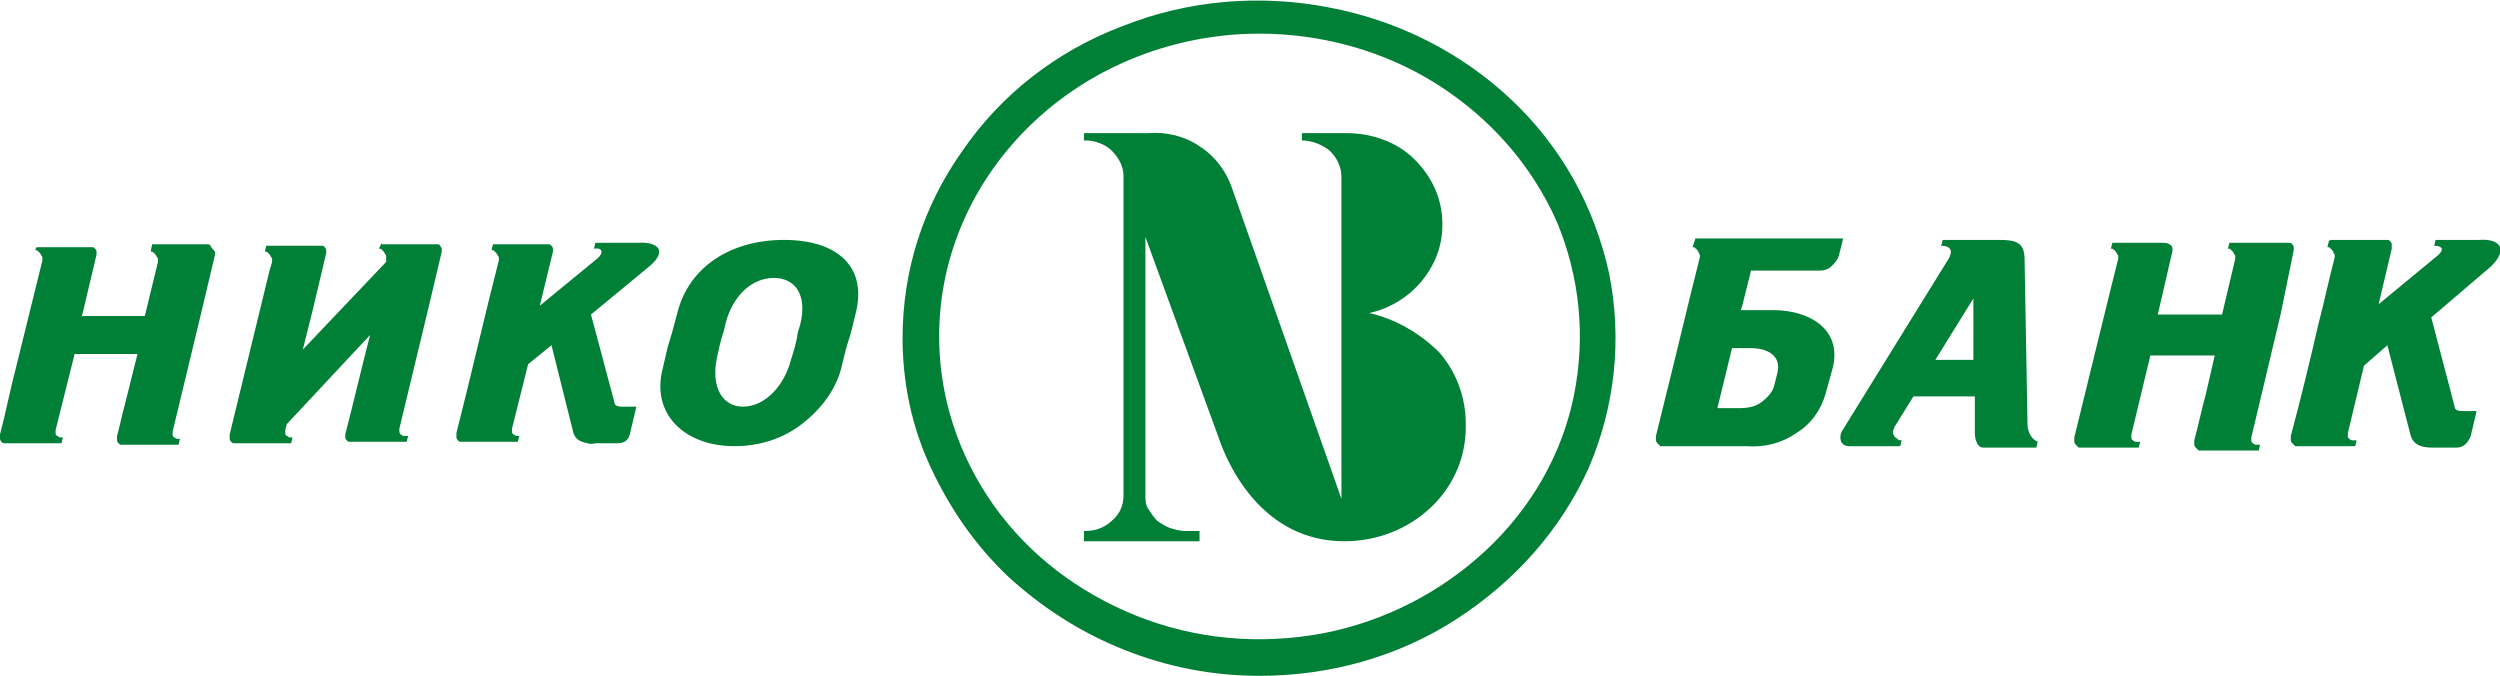
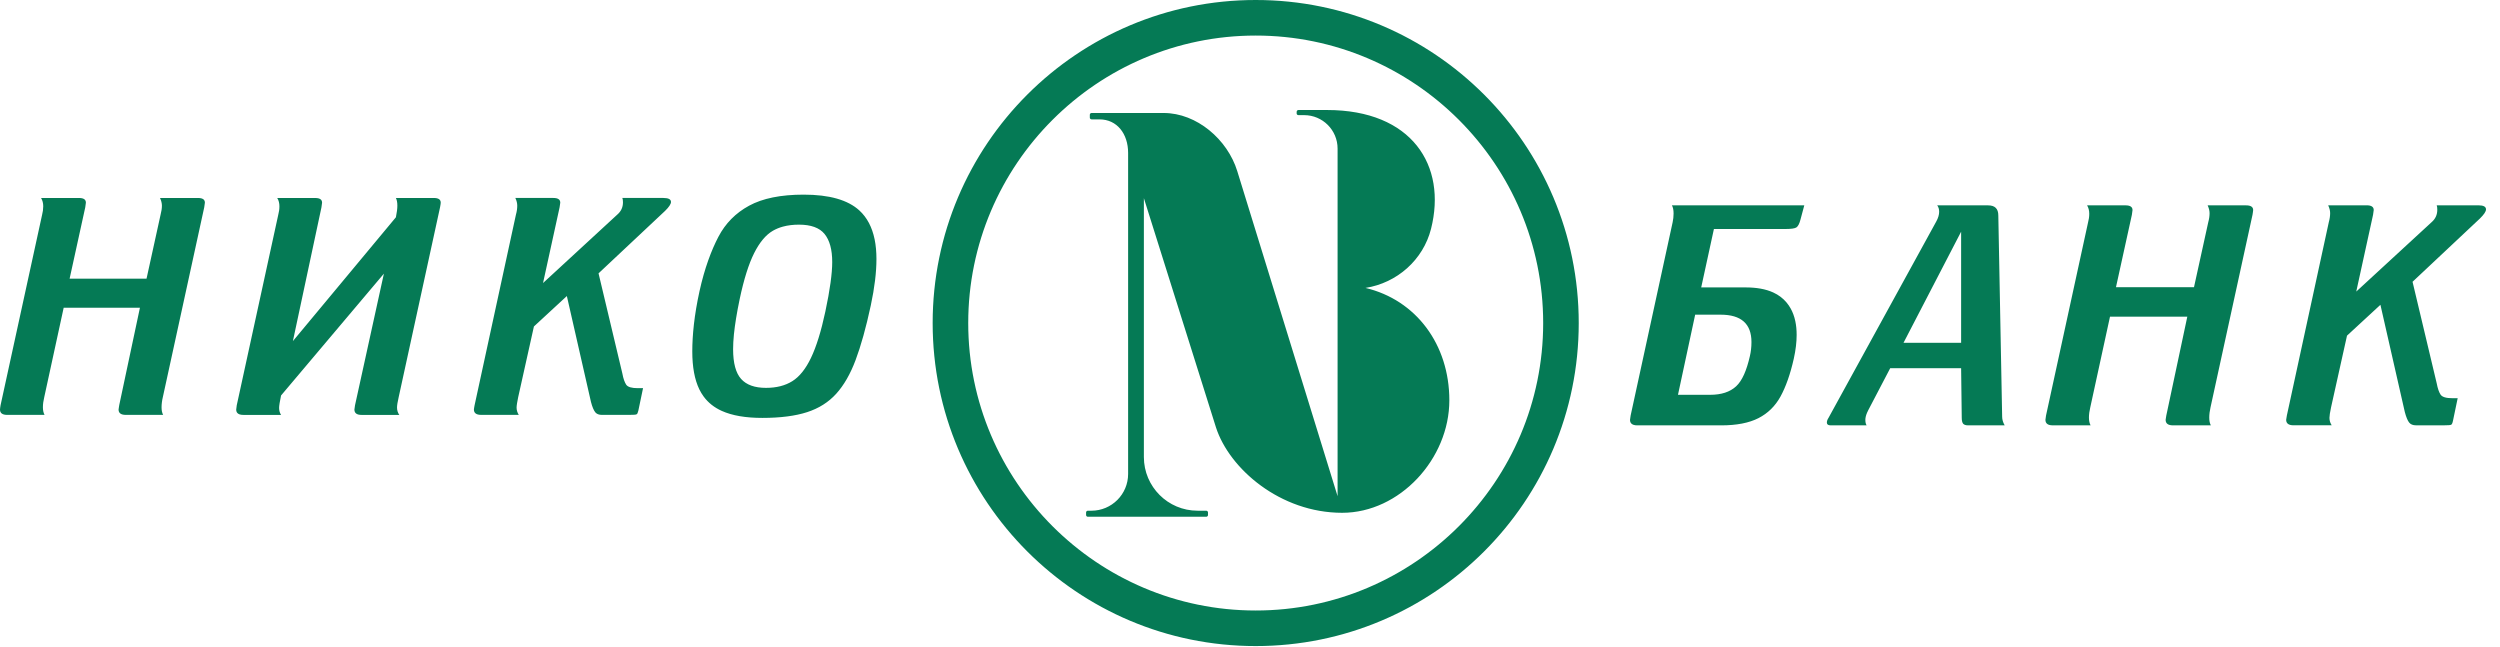
- <svg xmlns="http://www.w3.org/2000/svg" viewBox="0 0 170.9 46.2">
-   <g fill="#008036">
-     <path d="M103.3 6.8C99.9 3.6 95.6 1.4 90.8.5c-4.7-.9-9.6-.5-14.1 1.3-4.5 1.7-8.3 4.7-10.9 8.5-2.7 3.8-4.1 8.2-4.1 12.8 0 3 .6 6 1.9 8.8 1.3 2.8 3 5.3 5.3 7.5 2.3 2.1 4.9 3.8 7.9 5s6.1 1.8 9.3 1.8c4.8 0 9.5-1.3 13.5-3.9s7.1-6.1 9-10.3c1.8-4.2 2.3-8.8 1.4-13.3-1-4.6-3.3-8.7-6.7-11.9zm4.3 20.2c-.8 4-2.9 7.7-6 10.6-3.1 2.9-7 4.9-11.2 5.7-4.3.8-8.7.4-12.7-1.2s-7.4-4.2-9.8-7.6c-2.4-3.4-3.7-7.4-3.7-11.5 0-5.5 2.3-10.7 6.4-14.6s9.7-6.1 15.5-6.1c4.3 0 8.6 1.2 12.2 3.5s6.4 5.5 8.1 9.3c1.6 3.8 2 7.9 1.2 11.9z" />
-     <path d="M93.6 21.4c1.4-.3 2.7-1.1 3.6-2.2s1.4-2.4 1.4-3.8v-.1c0-1.7-.7-3.2-1.9-4.4S93.8 9.1 92 9.1h-3v.5c.7 0 1.4.3 1.9.7.5.5.8 1.1.8 1.8v22l-7.5-21.3c-.4-1.1-1.1-2.1-2.2-2.8-1-.7-2.3-1-3.5-.9h-4.4v.5h.1c.7 0 1.4.3 1.8.7.5.5.8 1.1.8 1.7v21.9c0 .7-.3 1.3-.8 1.7-.5.5-1.2.7-1.8.7h-.1v.7H82v-.7h-1c-.3 0-.7-.1-1-.2-.3-.1-.6-.3-.9-.5-.2-.2-.4-.5-.6-.8s-.2-.6-.2-1V16.2l5 13.7C84 32 86.4 37 91.9 37c2.2 0 4.3-.8 5.9-2.3s2.4-3.5 2.4-5.5V29c0-1.8-.6-3.5-1.8-4.9-1.3-1.3-3-2.3-4.8-2.7zm-40-5c-3.6 0-6.5 1.8-7.3 5-.2.7-.3 1.2-.5 1.8-.2.6-.3 1.2-.5 2-.8 3.1 1.5 5.3 4.9 5.3 1.7 0 3.3-.5 4.6-1.5s2.3-2.3 2.7-3.8c.2-.8.3-1.3.5-1.9s.3-1.1.5-1.9c.8-3.2-1.3-5-4.9-5zm1.1 5.8c-.1.3-.2.6-.2.8-.1.5-.2.9-.4 1.5-.5 2-1.9 3.3-3.3 3.3s-2.2-1.3-1.8-3.3c.1-.5.2-.9.3-1.3.1-.3.2-.6.3-1.1.5-1.9 1.8-3.1 3.3-3.1s2.3 1.2 1.8 3.2zm-11.1-5.6h-2.9l-.1.4c.6-.1.7.3.2.7l-3.9 3.2.9-3.7V17c0-.1-.1-.2-.1-.2-.1-.1-.1-.1-.2-.1h-3.8l-.1.4c.1 0 .2 0 .2.1.1 0 .1.1.2.2 0 .1.1.1.1.2v.2c-1 3.9-1.9 7.9-2.9 11.8v.3c0 .1.1.2.1.2.1.1.1.1.2.1h3.9l.1-.4h-.2c-.1 0-.1-.1-.2-.1-.1-.1-.1-.1-.1-.2v-.2l1.1-4.4 1.6-1.3 1.5 6c.1.3.3.5.6.6.3.1.6.2.9.1h1.5c.5 0 .8-.2.9-.8l.4-1.7h-1c-.3 0-.5-.1-.5-.3l-1.6-6 4-3.3c1.3-1.1.5-1.7-.8-1.6zm-13.5.2c-.1-.1-.1-.1-.2-.1h-3.8v-.1l-.2.4c.1 0 .2 0 .2.1.1 0 .1.1.2.2 0 .1.1.1.1.2v.4l-5.7 6 .7-2.8.9-3.8v-.2c0-.1-.1-.2-.1-.2-.1-.1-.1-.1-.2-.1h-3.8l-.1.4c.1 0 .2 0 .2.1.1 0 .1.1.2.2 0 .1.1.1.1.2v.2l-.2.7-2.7 11.1v.3c0 .1.1.2.1.2.1.1.1.1.2.1h3.9l.1-.4h-.2c-.1 0-.1-.1-.2-.1-.1-.1-.1-.1-.1-.2v-.2l.1-.4 5.7-6.1c-.6 2.3-1.1 4.5-1.7 6.8v.2c0 .1.1.2.1.2.1.1.1.1.2.1h3.9l.1-.4h-.3c-.1 0-.2-.1-.2-.1s-.1-.1-.1-.2v-.2l2-8.3.9-3.8V17c0-.1-.1-.1-.1-.2zm-15.7 0c-.1-.1-.1-.1-.2-.1h-3.8l-.1.5c.1 0 .2 0 .2.1.1 0 .1.1.2.2 0 .1.1.1.1.2v.2l-.9 3.7H5.6l.1-.4.9-3.8v-.2c0-.1-.1-.2-.1-.2-.1-.1-.1-.1-.2-.1H2.5l-.1.2c.1 0 .2 0 .2.1.1 0 .1.1.2.2 0 .1.1.1.1.2v.2c-.6 2.4-1.2 4.9-1.8 7.3-.4 1.5-.7 3.1-1.1 4.6v.3c0 .1.1.2.1.2.1.1.1.1.2.1h3.9l.1-.4h-.2c-.1 0-.1-.1-.2-.1-.1-.1-.1-.1-.1-.2v-.2l1.3-5.2h4.3l-.9 3.6c-.2.7-.3 1.3-.5 2v.3c0 .1.1.2.1.2.1.1.1.1.2.1h3.9l.1-.4h-.2c-.1 0-.1-.1-.2-.1-.1-.1-.1-.1-.1-.2v-.2l2-8.3.9-3.8v-.2s-.3-.3-.3-.4zm155.1-.4h-3l-.1.4c.6 0 .7.3.2.7l-4 3.3.9-3.8v-.3c0-.1-.1-.2-.1-.2-.1-.1-.1-.1-.2-.1h-3.9l-.1.1-.1.4c.1 0 .2 0 .2.1.1 0 .1.1.2.2 0 .1.1.2.1.2v.2c-.4 1.5-.7 3-1.1 4.5-.6 2.6-1.2 5.1-1.9 7.7v.3c0 .1.1.2.1.2l.2.2h4.1l.1-.4h-.3c-.1 0-.2-.1-.2-.1-.1-.1-.1-.1-.1-.2v-.2l1.1-4.6 1.6-1.4 1.6 6.2c.2.6.7.8 1.5.8h1.6c.5 0 .8-.3 1-.8l.4-1.7h-1c-.3 0-.5-.1-.5-.3l-1.6-6.1 4.1-3.5c1.3-1.3.4-1.9-.8-1.8zm-12.7.7v-.2c0-.1-.1-.2-.1-.2-.1-.1-.1-.1-.2-.1h-4.1l-.1.4c.1 0 .2 0 .2.1.1 0 .1.1.2.2 0 .1.1.1.1.2v.2c-.3 1.3-.6 2.5-.9 3.8h-4.4l.1-.4.9-3.9c.1-.4-.2-.6-.6-.6h-3.5l-.1.4c.1 0 .2 0 .2.1.1 0 .1.1.2.2 0 .1.1.1.1.2v.2l-.6 2.4c-.8 3.3-1.6 6.5-2.4 9.8v.3c0 .1.1.2.1.2l.2.2h4.1l.1-.4h-.3c-.1 0-.2-.1-.2-.1-.1-.1-.1-.1-.1-.2v-.2l1.3-5.4h4.4c-.2.9-.4 1.7-.6 2.6-.3 1.1-.5 2.1-.8 3.2v.3c0 .1.1.2.1.2l.2.2h4.1l.1-.4h-.3c-.1 0-.2-.1-.2-.1-.1-.1-.1-.1-.1-.2v-.2l2-8.4.9-4.4zM138.6 29l-.2-11.3c0-1.2-.7-1.3-1.8-1.3h-3.8l-.1.4c.7 0 .8.4.5.9l-7.3 11.8c-.2.4-.1 1 .5 1h3.5l.1-.4c-.1 0-.2 0-.3-.1s-.2-.1-.2-.2c-.1-.1-.1-.2-.1-.3 0-.1.1-.2.1-.3l1.3-2.1h4.2v2.5c0 .3.1 1 .6 1h3.6l.1-.4c-.5-.2-.7-.8-.7-1.2zm-3.7-4.4h-2.6l2.6-4.2v4.2zm-19.2-7.7c.1 0 .2 0 .2.1.1 0 .1.1.2.2 0 .1.1.2.1.2v.2l-.6 2.4c-.8 3.3-1.6 6.6-2.4 9.8v.3c0 .1.1.2.1.2l.2.2h5.9c1.2.1 2.4-.2 3.4-.9 1-.6 1.7-1.6 2-2.7l.5-1.8c.6-2.6-1.6-3.9-4.1-3.9H119l.1-.3.6-2.4h4.7c.3 0 .6-.1.8-.3.2-.2.4-.4.5-.7l.3-1.2h-10.1l-.2.6zm2.7 6.9h1.3c1.1 0 2.1.5 1.8 1.7l-.2.8c-.1.5-.5.9-.9 1.2-.4.3-.9.4-1.5.4h-1.5l1-4.1z" />
-   </g>
+ <svg xmlns="http://www.w3.org/2000/svg" viewBox="0 0 178 46">
+   <path fill="#057A55" d="M92.356 8.16c-.024-.025-.036-.056-.036-.091l.003-.112c.001-.069.057-.124.126-.124h2.04c6.038 0 8.541 3.954 7.401 8.46-.559 2.209-2.417 3.853-4.668 4.207 3.599.857 5.971 4.022 5.971 8.002 0 4.169-3.532 8.009-7.635 8.009-4.402 0-8.031-3.135-8.981-6.081l-5.133-16.32v18.431c0 2.11 1.711 3.821 3.821 3.821h.618c.042 0 .078.02.101.052.015.021.025.047.025.075v.178c0 .07-.056.126-.126.126h-8.427c-.071 0-.127-.056-.127-.126v-.178c0-.07.056-.126.127-.126h.251c1.444 0 2.615-1.171 2.615-2.615V10.886c0-1.359-.792-2.386-2.036-2.386h-.564c-.041 0-.077-.019-.1-.049-.017-.021-.027-.048-.027-.077v-.203c0-.07.056-.126.127-.126h5.132c2.355 0 4.545 1.887 5.238 4.136l7.144 23.148V10.578c0-1.314-1.066-2.38-2.38-2.38h-.41c-.02 0-.039-.005-.056-.013-.012-.006-.024-.014-.034-.025ZM109.874 23c0-11.286-9.182-20.468-20.468-20.468-11.287 0-20.468 9.182-20.468 20.468 0 11.286 9.181 20.468 20.468 20.468 11.286 0 20.468-9.182 20.468-20.468Zm-43.469 0c0-12.702 10.298-23 23.001-23 12.702 0 23 10.298 23 23s-10.298 23-23 23c-12.703 0-23.001-10.298-23.001-23Zm87.836 6.584 1.495-7.037-5.504-.001-1.405 6.46c-.059.251-.095.493-.095.723 0 .229.042.414.118.555h-2.699c-.343 0-.516-.131-.516-.393 0-.043.013-.142.042-.307l2.991-13.74c.056-.205.087-.418.087-.625 0-.221-.049-.421-.154-.598h2.735c.335 0 .499.113.499.337 0 .032-.013.145-.045.334l-1.133 5.158h5.555l1.016-4.627c.065-.235.094-.451.094-.648 0-.172-.047-.356-.137-.553h2.742c.331 0 .498.113.498.337 0 .021-.007.077-.02.167l-.026.166-2.991 13.714c-.058.252-.089.499-.089.724 0 .229.037.414.113.555h-2.696c-.348 0-.523-.132-.523-.393 0-.013.007-.052.017-.117l.031-.191ZM57.221 13.858c1.833 0 3.152.38 3.966 1.127.545.5.907 1.186 1.086 2.054.087.424.13.893.13 1.404 0 .931-.131 2.035-.403 3.306-.341 1.592-.707 2.886-1.081 3.885-.373.996-.835 1.799-1.382 2.403-.548.604-1.239 1.039-2.07 1.308-.838.272-1.906.41-3.19.41-1.192 0-2.147-.166-2.884-.497-.538-.242-.969-.584-1.294-1.026-.116-.158-.218-.328-.307-.51-.336-.693-.501-1.593-.501-2.698 0-1.145.138-2.586.516-4.3.359-1.625.842-2.905 1.342-3.862.5-.957 1.228-1.696 2.19-2.218.96-.522 2.256-.786 3.882-.786Zm.523 11.618c.377-.787.719-1.878 1.018-3.279.332-1.556.492-2.737.492-3.541 0-.886-.182-1.55-.546-1.997-.361-.444-.971-.664-1.825-.664-.416 0-.796.047-1.14.141-.258.071-.496.168-.713.293-.504.291-.949.825-1.337 1.598-.384.766-.729 1.854-1.028 3.271-.203.967-.338 1.803-.41 2.507-.039.392-.058.744-.058 1.054 0 .997.192 1.701.571 2.123.381.424.971.634 1.771.634.74 0 1.365-.158 1.876-.478.509-.318.952-.873 1.329-1.661ZM45.784 27.638l-.332 1.592c-.035.157-.076.248-.131.27-.053.029-.215.039-.499.039h-1.962c-.145 0-.266-.027-.361-.086-.047-.029-.087-.064-.122-.108-.104-.131-.209-.375-.301-.733l-1.716-7.534-2.345 2.166-1.121 5.036c-.034.168-.061.311-.08.428-.021.136-.033.238-.033.308 0 .184.052.361.156.523h-2.676c-.346 0-.519-.126-.519-.382 0-.015.005-.056.016-.124l.033-.181 2.944-13.571c.066-.231.093-.441.093-.638 0-.171-.043-.352-.135-.548h2.707c.327 0 .491.109.491.334 0 .031-.015.141-.047.329l-1.18 5.394 5.286-4.872c.269-.231.405-.518.405-.876 0-.142-.016-.245-.044-.309h2.925c.359 0 .538.096.538.285 0 .147-.141.362-.423.637l-4.735 4.445 1.696 7.13c.067.365.161.628.274.798.112.165.387.247.821.247h.378ZM22.888 14.758l-2.034 9.529 7.334-8.817c.069-.339.104-.617.104-.826 0-.231-.035-.414-.104-.548h2.702c.326 0 .49.109.49.334 0 .05-.017.162-.048.329l-2.947 13.523c-.077.332-.117.58-.117.736 0 .196.056.371.162.524h-2.684c-.343 0-.512-.127-.512-.383 0-.043.014-.142.043-.305l2.056-9.37-7.322 8.674c-.09.438-.139.73-.139.885 0 .188.049.357.139.498h-2.687c-.199 0-.339-.044-.421-.133-.056-.061-.085-.144-.085-.249 0-.044.014-.142.039-.305l2.952-13.548c.056-.206.085-.414.085-.618 0-.219-.046-.415-.154-.591h2.699c.329 0 .493.109.493.335 0 .03-.015.141-.045.328ZM8.488 28.852l1.475-6.942H4.534l-1.384 6.37c-.06.25-.095.488-.095.714 0 .226.042.407.117.546H.511C.171 29.54 0 29.413 0 29.158c0-.025.004-.066.012-.126l.028-.179L2.995 15.304c.055-.206.083-.413.083-.617 0-.22-.048-.416-.154-.591h2.7c.329 0 .491.109.491.334 0 .031-.014.141-.044.328L4.956 19.843h5.477l1.001-4.562c.061-.23.094-.444.094-.637 0-.172-.046-.353-.135-.548h2.702c.172 0 .299.03.381.09.074.055.112.137.112.244 0 .031-.015.141-.046.328l-2.949 13.523c-.029.12-.051.238-.065.354-.016.123-.025.244-.025.359 0 .106.008.203.024.289.019.098.049.183.088.257H8.958c-.343 0-.516-.126-.516-.382 0-.019.01-.079.027-.181l.02-.124ZM142.28 15.341l.273 14.319c0 .213.061.419.181.625h-2.603c-.17 0-.287-.04-.357-.118-.062-.08-.098-.217-.098-.413l-.044-3.539h-5.049l-1.561 2.987c-.034.065-.064.128-.09.189-.079.188-.119.357-.119.501 0 .094.009.173.026.24.015.061.037.112.065.153h-2.561c-.179 0-.27-.064-.27-.196 0-.104.037-.218.116-.335l7.671-13.98c.139-.251.208-.485.208-.698 0-.188-.05-.341-.139-.454h3.626c.485 0 .725.24.725.72Zm-6.749 9.065h4.101v-7.91l-4.101 7.91Zm-16.372-9.206c0-.249-.041-.442-.118-.578h9.424l-.271 1.012c-.076.297-.177.485-.289.558-.112.074-.365.112-.751.112h-5.123l-.905 4.16h3.151c.775 0 1.434.112 1.979.361.383.175.698.415.95.718.107.128.203.268.288.419.15.268.261.57.332.905.064.299.095.625.095.978 0 .511-.065 1.074-.203 1.692-.25 1.113-.571 2.012-.946 2.695-.376.683-.899 1.196-1.569 1.539-.671.343-1.557.515-2.65.515h-5.978c-.203 0-.347-.046-.431-.137-.058-.063-.087-.149-.087-.256 0-.043.014-.142.044-.308l2.991-13.761c.022-.102.038-.204.049-.304.012-.109.018-.216.018-.319Zm5.545 9.155c0-1.299-.73-1.95-2.195-1.95h-1.813l-1.224 5.705h2.291c.796 0 1.41-.201 1.846-.602.436-.402.749-1.125.985-2.162.069-.297.11-.629.11-.991Zm50.282 3.999-.336 1.615c-.034.157-.075.251-.133.275-.054.026-.218.039-.505.039h-1.988c-.222 0-.384-.063-.492-.198-.107-.132-.211-.381-.308-.744l-1.738-7.639-2.379 2.196-1.136 5.106c-.077.365-.114.614-.114.747 0 .188.052.362.16.53h-2.714c-.351 0-.528-.131-.528-.393 0-.021.017-.126.05-.307l2.986-13.761c.065-.235.095-.447.095-.649 0-.083-.011-.169-.033-.258-.023-.095-.059-.193-.107-.295h2.746c.332 0 .497.113.497.337 0 .032-.014.145-.046.334l-1.198 5.471 5.363-4.939c.272-.235.407-.526.407-.889 0-.145-.013-.247-.042-.314h2.964c.366 0 .547.096.547.29 0 .15-.143.364-.429.646l-4.802 4.509 1.721 7.231c.069.367.163.635.276.804.114.17.394.254.835.254h.381Z" />
</svg>
